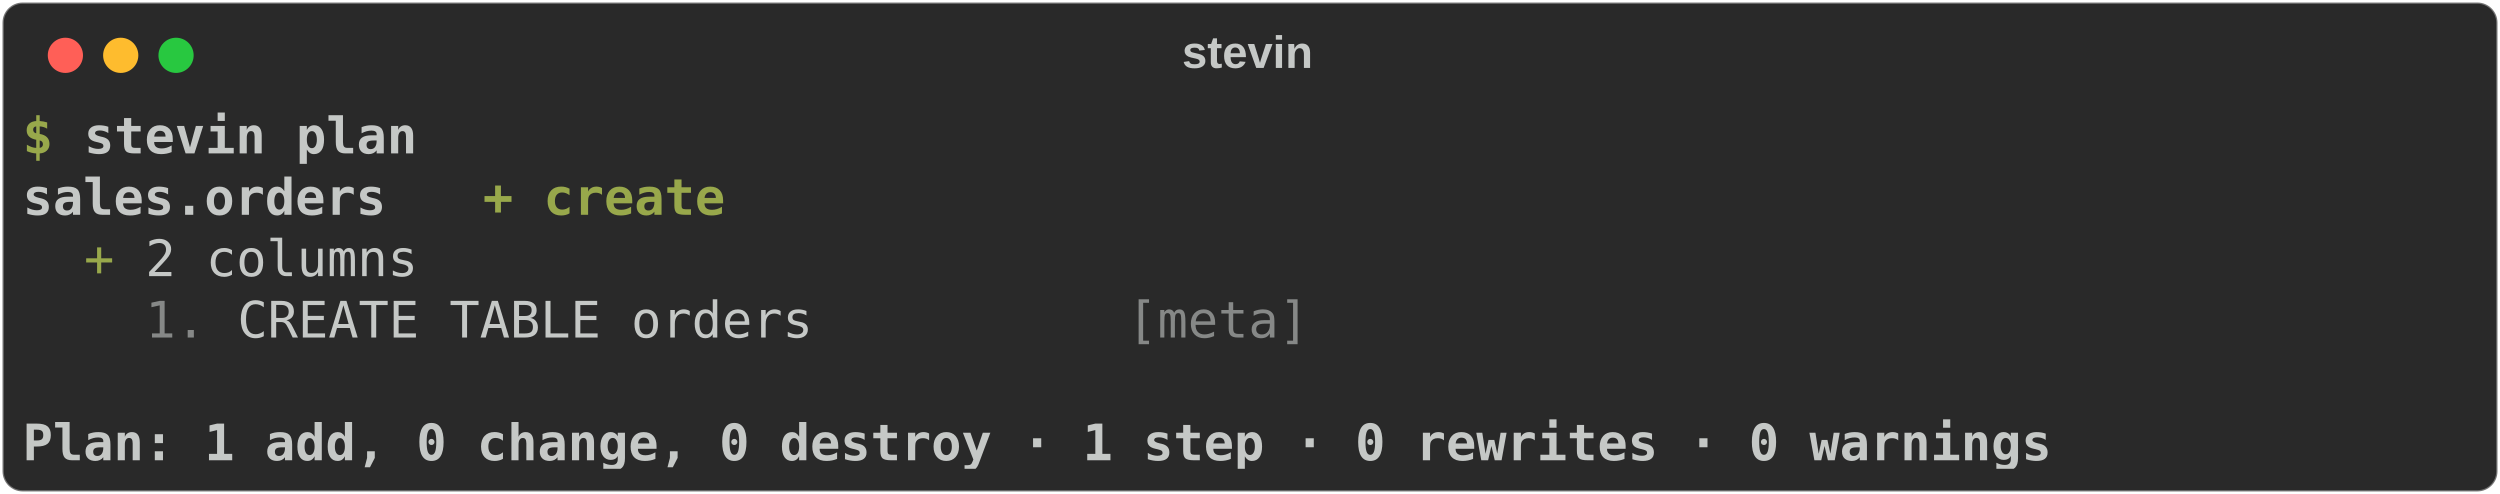
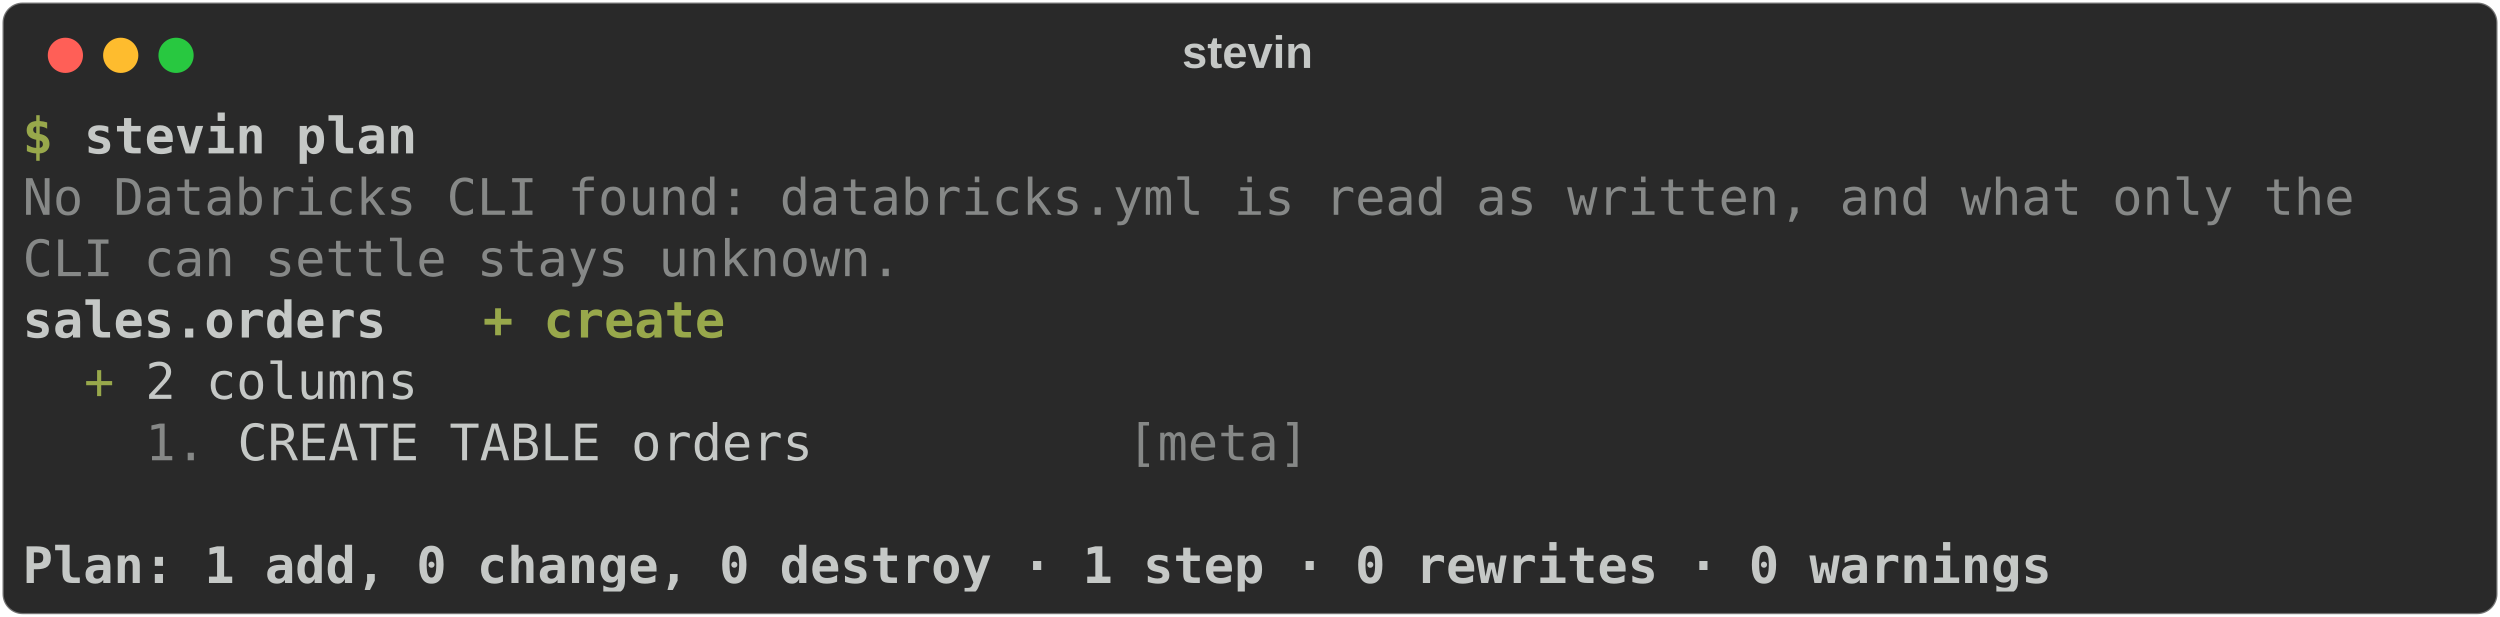
- <svg xmlns="http://www.w3.org/2000/svg" class="rich-terminal" viewBox="0 0 994 196.4">
+ <svg xmlns="http://www.w3.org/2000/svg" class="rich-terminal" viewBox="0 0 994 245.2">
  <style>

    @font-face {
        font-family: "Fira Code";
        src: local("FiraCode-Regular"),
                url("https://cdnjs.cloudflare.com/ajax/libs/firacode/6.2.0/woff2/FiraCode-Regular.woff2") format("woff2"),
                url("https://cdnjs.cloudflare.com/ajax/libs/firacode/6.2.0/woff/FiraCode-Regular.woff") format("woff");
        font-style: normal;
        font-weight: 400;
    }
    @font-face {
        font-family: "Fira Code";
        src: local("FiraCode-Bold"),
                url("https://cdnjs.cloudflare.com/ajax/libs/firacode/6.2.0/woff2/FiraCode-Bold.woff2") format("woff2"),
                url("https://cdnjs.cloudflare.com/ajax/libs/firacode/6.2.0/woff/FiraCode-Bold.woff") format("woff");
        font-style: bold;
        font-weight: 700;
    }

    .dp-bundle-plan-matrix {
        font-family: Fira Code, monospace;
        font-size: 20px;
        line-height: 24.4px;
        font-variant-east-asian: full-width;
    }

    .dp-bundle-plan-title {
        font-size: 18px;
        font-weight: bold;
        font-family: arial;
    }

    .dp-bundle-plan-r1 { fill: #98a84b;font-weight: bold }
.dp-bundle-plan-r2 { fill: #c5c8c6;font-weight: bold }
.dp-bundle-plan-r3 { fill: #c5c8c6 }
- .dp-bundle-plan-r4 { fill: #98a84b }
- .dp-bundle-plan-r5 { fill: #868887 }
+ .dp-bundle-plan-r4 { fill: #868887 }
+ .dp-bundle-plan-r5 { fill: #98a84b }
    </style>
  <defs>
    <clipPath id="dp-bundle-plan-clip-terminal">
-       <rect x="0" y="0" width="975.0" height="145.4" />
+       <rect x="0" y="0" width="975.0" height="194.2" />
    </clipPath>
    <clipPath id="dp-bundle-plan-line-0">
      <rect x="0" y="1.5" width="976" height="24.65" />
    </clipPath>
    <clipPath id="dp-bundle-plan-line-1">
      <rect x="0" y="25.9" width="976" height="24.65" />
    </clipPath>
    <clipPath id="dp-bundle-plan-line-2">
      <rect x="0" y="50.3" width="976" height="24.65" />
    </clipPath>
    <clipPath id="dp-bundle-plan-line-3">
      <rect x="0" y="74.7" width="976" height="24.65" />
    </clipPath>
    <clipPath id="dp-bundle-plan-line-4">
      <rect x="0" y="99.1" width="976" height="24.65" />
    </clipPath>
+     <clipPath id="dp-bundle-plan-line-5">
+       <rect x="0" y="123.5" width="976" height="24.65" />
+     </clipPath>
+     <clipPath id="dp-bundle-plan-line-6">
+       <rect x="0" y="147.9" width="976" height="24.65" />
+     </clipPath>
  </defs>
-   <rect fill="#292929" stroke="rgba(255,255,255,0.35)" stroke-width="1" x="1" y="1" width="992" height="194.4" rx="8" />
+   <rect fill="#292929" stroke="rgba(255,255,255,0.35)" stroke-width="1" x="1" y="1" width="992" height="243.2" rx="8" />
  <text class="dp-bundle-plan-title" fill="#c5c8c6" text-anchor="middle" x="496" y="27">stevin</text>
  <g transform="translate(26,22)">
    <circle cx="0" cy="0" r="7" fill="#ff5f57" />
    <circle cx="22" cy="0" r="7" fill="#febc2e" />
    <circle cx="44" cy="0" r="7" fill="#28c840" />
  </g>
  <g transform="translate(9, 41)" clip-path="url(#dp-bundle-plan-clip-terminal)">
    <g class="dp-bundle-plan-matrix">
      <text class="dp-bundle-plan-r1" x="0" y="20" textLength="24.4" clip-path="url(#dp-bundle-plan-line-0)">$ </text>
      <text class="dp-bundle-plan-r2" x="24.4" y="20" textLength="134.2" clip-path="url(#dp-bundle-plan-line-0)">stevin plan</text>
      <text class="dp-bundle-plan-r3" x="976" y="20" textLength="12.2" clip-path="url(#dp-bundle-plan-line-0)">
</text>
-       <text class="dp-bundle-plan-r2" x="0" y="44.4" textLength="183" clip-path="url(#dp-bundle-plan-line-1)">sales.orders   </text>
-       <text class="dp-bundle-plan-r1" x="183" y="44.4" textLength="97.6" clip-path="url(#dp-bundle-plan-line-1)">+ create</text>
+       <text class="dp-bundle-plan-r4" x="0" y="44.4" textLength="951.6" clip-path="url(#dp-bundle-plan-line-1)">No Databricks CLI found: databricks.yml is read as written, and what only the </text>
      <text class="dp-bundle-plan-r3" x="976" y="44.4" textLength="12.2" clip-path="url(#dp-bundle-plan-line-1)">
</text>
-       <text class="dp-bundle-plan-r4" x="24.4" y="68.8" textLength="24.4" clip-path="url(#dp-bundle-plan-line-2)">+ </text>
-       <text class="dp-bundle-plan-r3" x="48.8" y="68.8" textLength="109.8" clip-path="url(#dp-bundle-plan-line-2)">2 columns</text>
+       <text class="dp-bundle-plan-r4" x="0" y="68.8" textLength="353.8" clip-path="url(#dp-bundle-plan-line-2)">CLI can settle stays unknown.</text>
      <text class="dp-bundle-plan-r3" x="976" y="68.8" textLength="12.2" clip-path="url(#dp-bundle-plan-line-2)">
</text>
-       <text class="dp-bundle-plan-r5" x="48.8" y="93.2" textLength="36.6" clip-path="url(#dp-bundle-plan-line-3)">1. </text>
-       <text class="dp-bundle-plan-r3" x="85.4" y="93.2" textLength="353.8" clip-path="url(#dp-bundle-plan-line-3)">CREATE TABLE orders          </text>
-       <text class="dp-bundle-plan-r5" x="439.2" y="93.2" textLength="73.2" clip-path="url(#dp-bundle-plan-line-3)">[meta]</text>
+       <text class="dp-bundle-plan-r2" x="0" y="93.2" textLength="183" clip-path="url(#dp-bundle-plan-line-3)">sales.orders   </text>
+       <text class="dp-bundle-plan-r1" x="183" y="93.2" textLength="97.6" clip-path="url(#dp-bundle-plan-line-3)">+ create</text>
      <text class="dp-bundle-plan-r3" x="976" y="93.2" textLength="12.2" clip-path="url(#dp-bundle-plan-line-3)">
</text>
+       <text class="dp-bundle-plan-r5" x="24.4" y="117.6" textLength="24.4" clip-path="url(#dp-bundle-plan-line-4)">+ </text>
+       <text class="dp-bundle-plan-r3" x="48.8" y="117.6" textLength="109.8" clip-path="url(#dp-bundle-plan-line-4)">2 columns</text>
      <text class="dp-bundle-plan-r3" x="976" y="117.6" textLength="12.2" clip-path="url(#dp-bundle-plan-line-4)">
</text>
-       <text class="dp-bundle-plan-r2" x="0" y="142" textLength="817.4" clip-path="url(#dp-bundle-plan-line-5)">Plan: 1 add, 0 change, 0 destroy · 1 step · 0 rewrites · 0 warnings</text>
+       <text class="dp-bundle-plan-r4" x="48.8" y="142" textLength="36.6" clip-path="url(#dp-bundle-plan-line-5)">1. </text>
+       <text class="dp-bundle-plan-r3" x="85.4" y="142" textLength="353.8" clip-path="url(#dp-bundle-plan-line-5)">CREATE TABLE orders          </text>
+       <text class="dp-bundle-plan-r4" x="439.2" y="142" textLength="73.2" clip-path="url(#dp-bundle-plan-line-5)">[meta]</text>
      <text class="dp-bundle-plan-r3" x="976" y="142" textLength="12.2" clip-path="url(#dp-bundle-plan-line-5)">
+ </text>
+       <text class="dp-bundle-plan-r3" x="976" y="166.4" textLength="12.2" clip-path="url(#dp-bundle-plan-line-6)">
+ </text>
+       <text class="dp-bundle-plan-r2" x="0" y="190.8" textLength="817.4" clip-path="url(#dp-bundle-plan-line-7)">Plan: 1 add, 0 change, 0 destroy · 1 step · 0 rewrites · 0 warnings</text>
+       <text class="dp-bundle-plan-r3" x="976" y="190.8" textLength="12.2" clip-path="url(#dp-bundle-plan-line-7)">
</text>
    </g>
  </g>
</svg>
